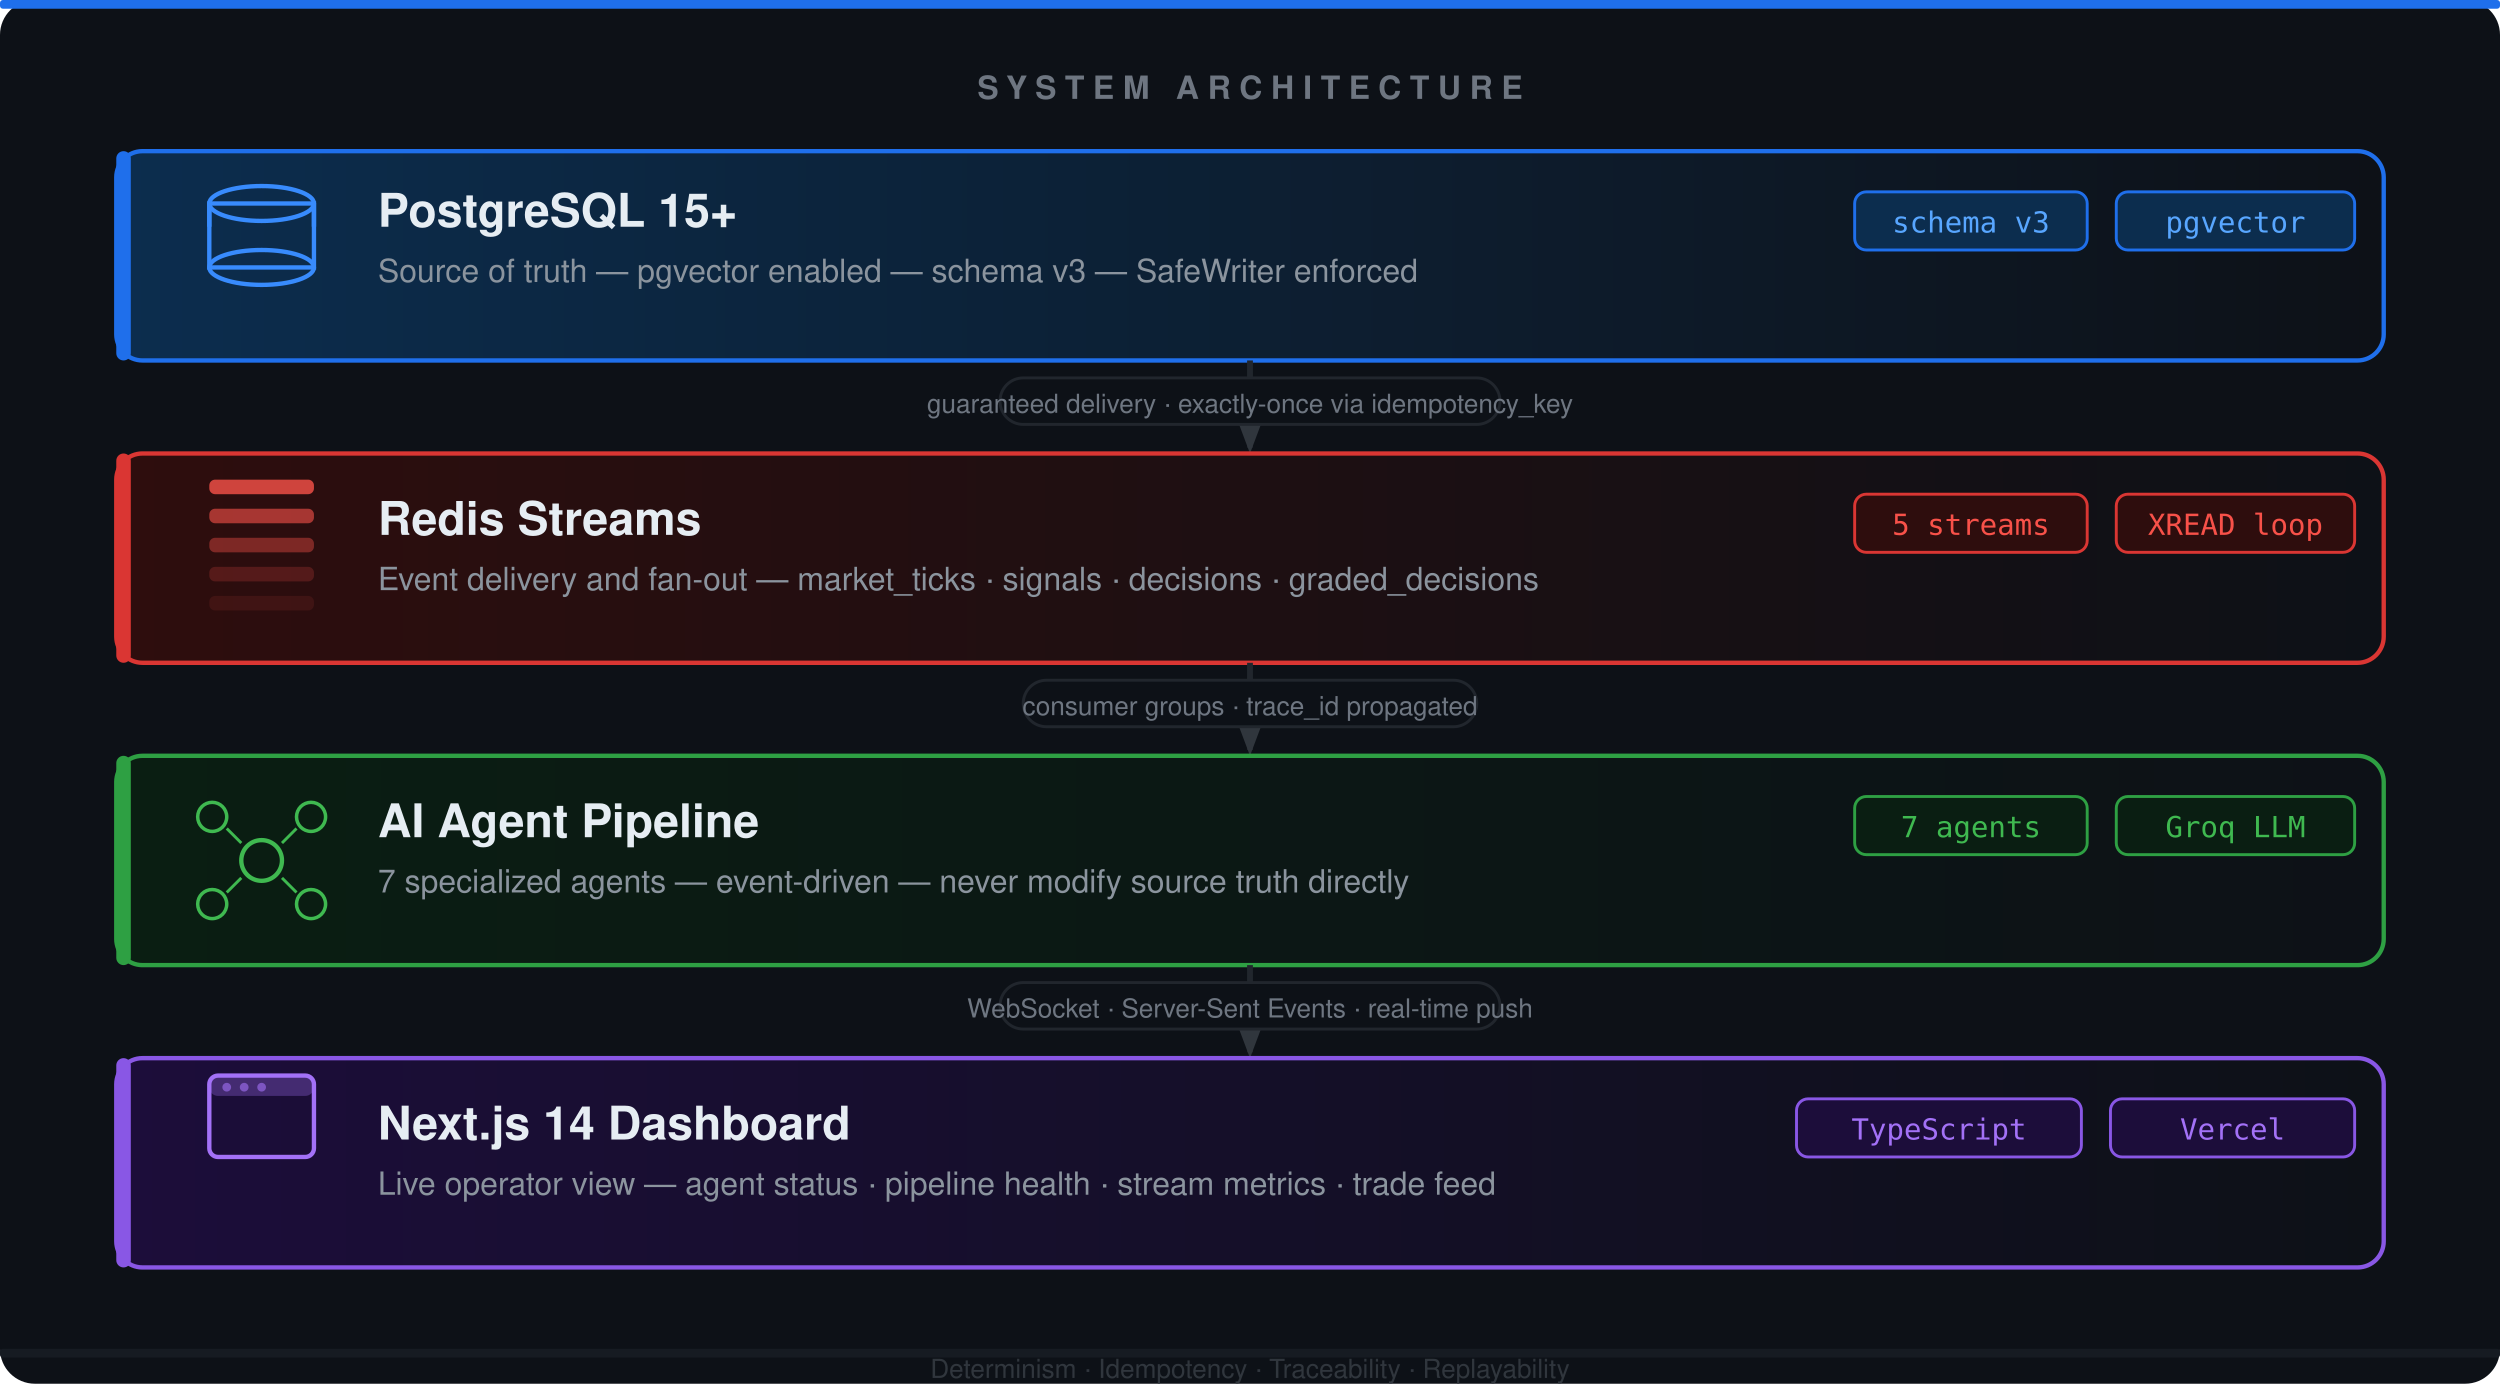
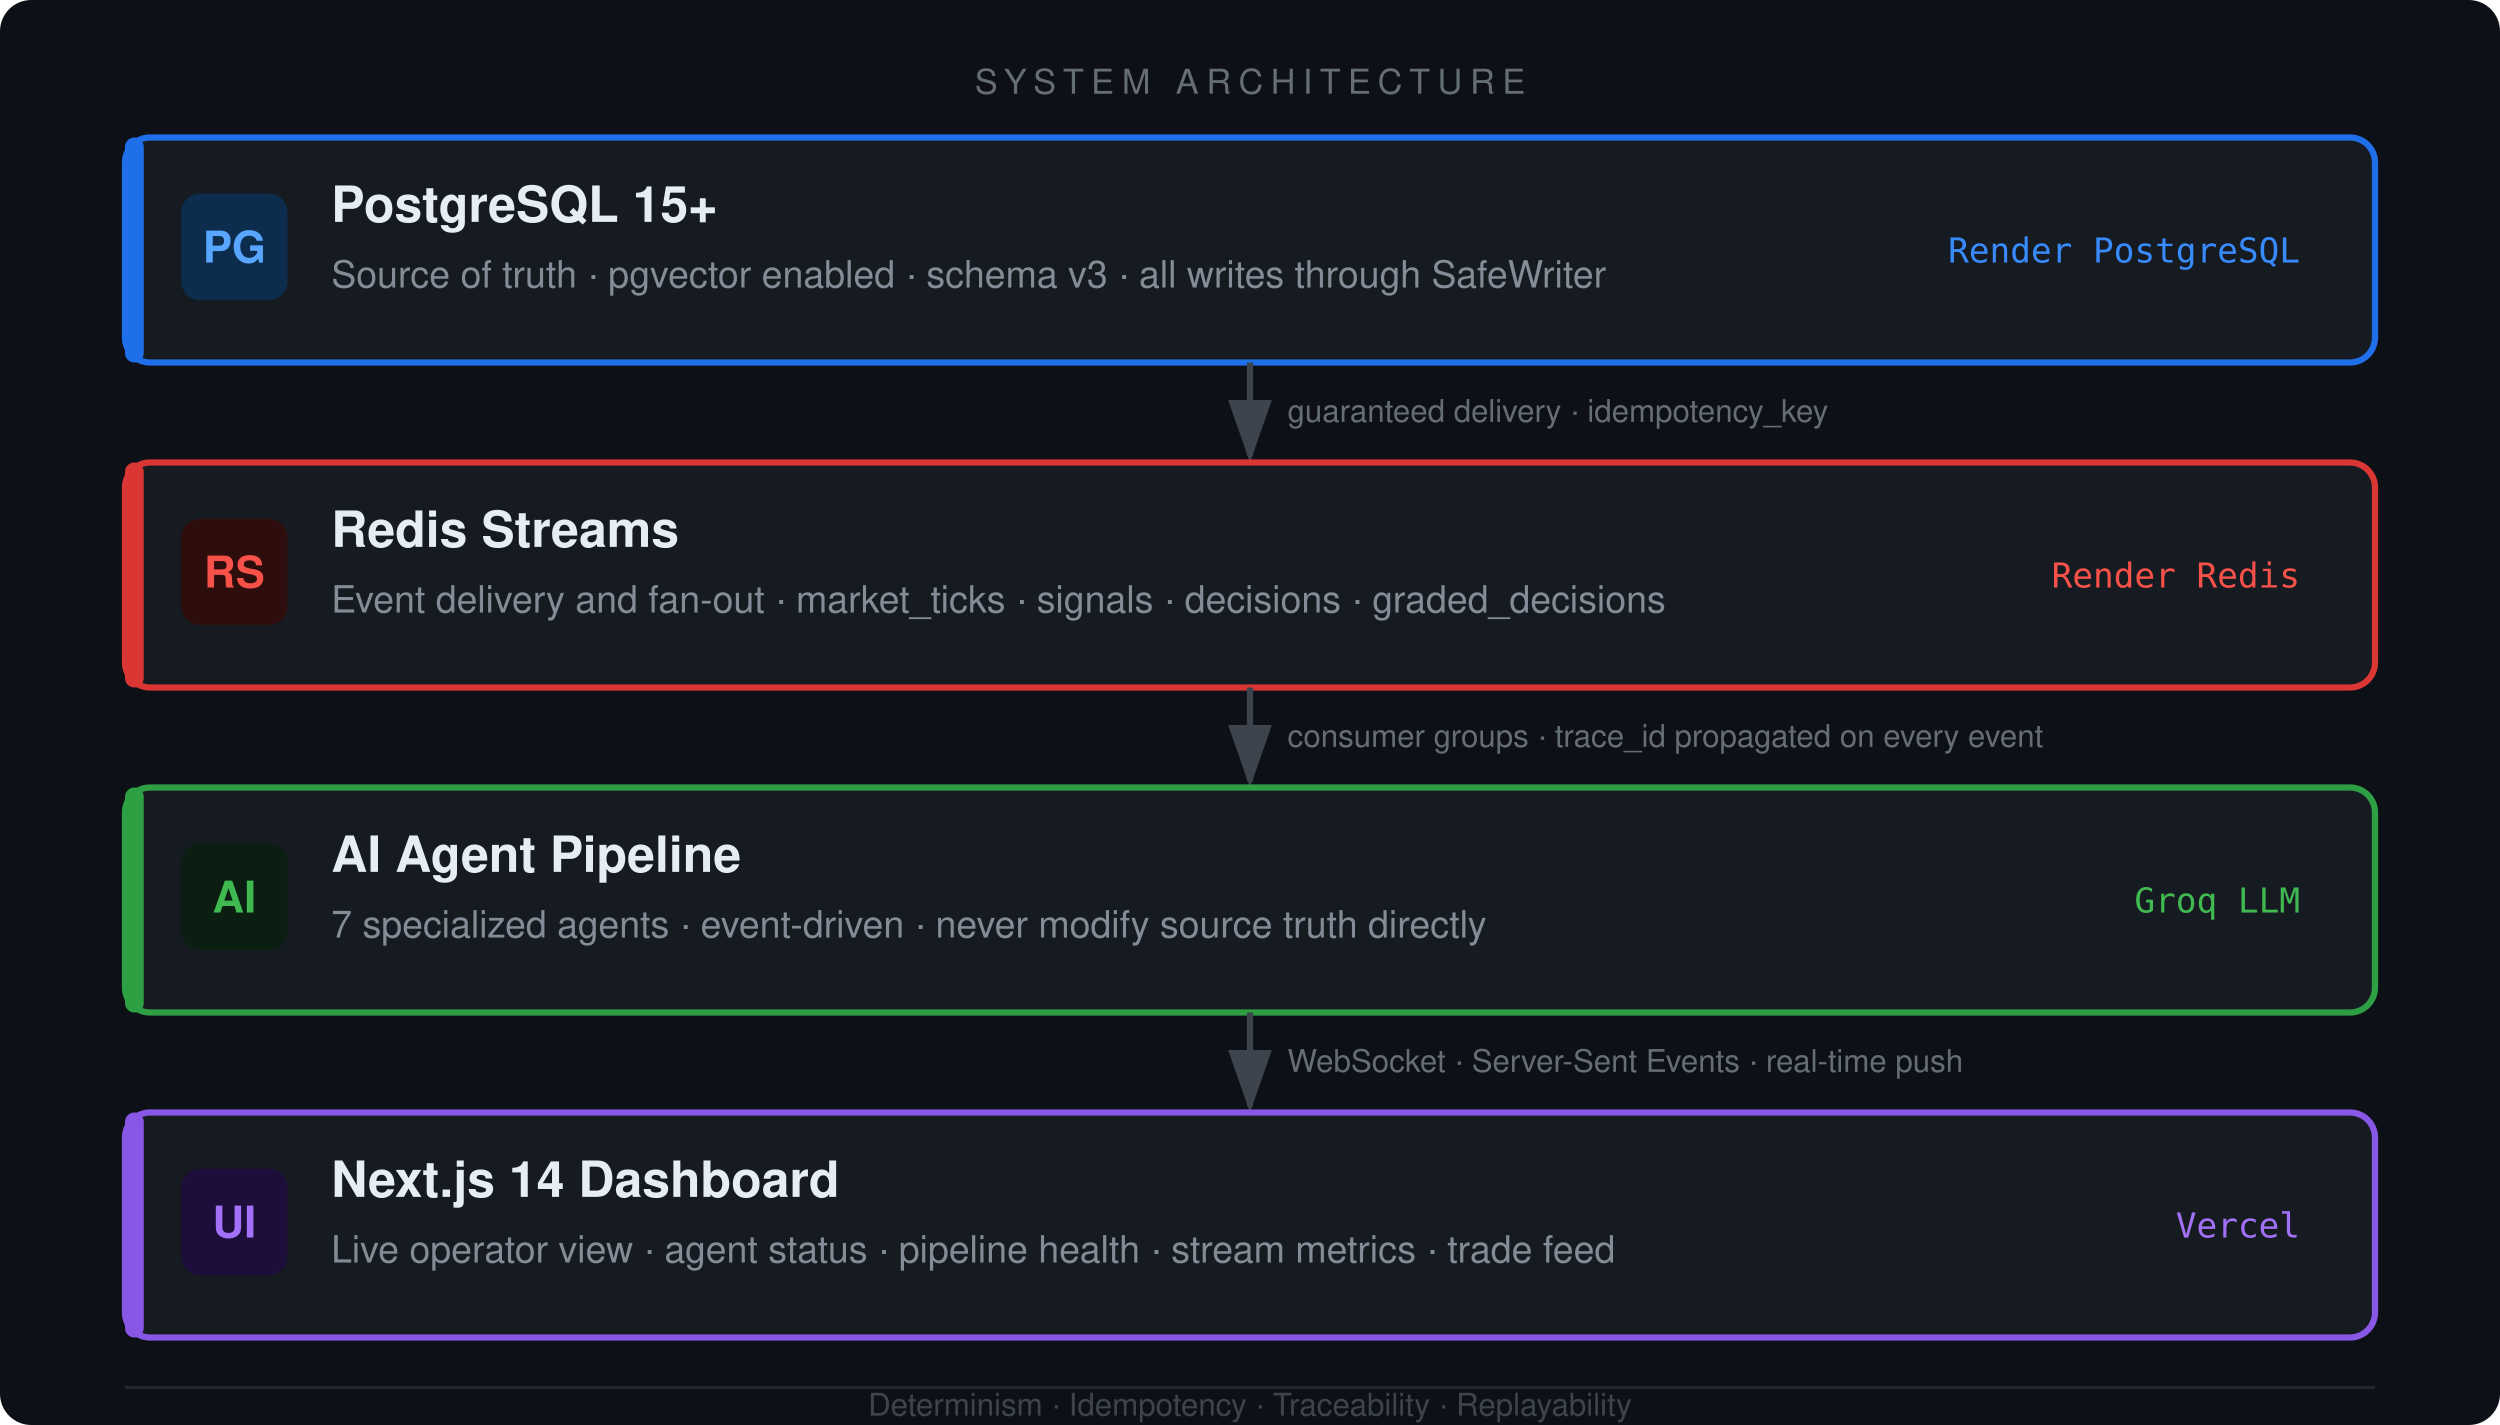
- <svg xmlns="http://www.w3.org/2000/svg" viewBox="0 0 860 476" width="860" height="476">
+ <svg xmlns="http://www.w3.org/2000/svg" viewBox="0 0 800 456" width="800" height="456">
  <defs>
-     <marker id="arr" markerWidth="8" markerHeight="6" refX="7" refY="3" orient="auto">
-       <polygon points="0 0, 8 3, 0 6" fill="#30363d" />
+     <marker id="a" markerWidth="10" markerHeight="7" refX="9" refY="3.5" orient="auto">
+       <polygon points="0 0,10 3.5,0 7" fill="#3d444d" />
    </marker>
-     <linearGradient id="pg-grad" x1="0" y1="0" x2="1" y2="0">
-       <stop offset="0%" stop-color="#0c2d4e" />
-       <stop offset="100%" stop-color="#0d1117" />
-     </linearGradient>
-     <linearGradient id="rd-grad" x1="0" y1="0" x2="1" y2="0">
-       <stop offset="0%" stop-color="#2e0d0d" />
-       <stop offset="100%" stop-color="#0d1117" />
-     </linearGradient>
-     <linearGradient id="ag-grad" x1="0" y1="0" x2="1" y2="0">
-       <stop offset="0%" stop-color="#0a1e12" />
-       <stop offset="100%" stop-color="#0d1117" />
-     </linearGradient>
-     <linearGradient id="db-grad" x1="0" y1="0" x2="1" y2="0">
-       <stop offset="0%" stop-color="#1c0d3a" />
-       <stop offset="100%" stop-color="#0d1117" />
-     </linearGradient>
  </defs>
-   <rect width="860" height="476" fill="#0d1117" rx="12" />
-   <rect x="0" y="0" width="860" height="3" rx="1" fill="#1f6feb" />
-   <text x="430" y="34" text-anchor="middle" font-family="-apple-system, BlinkMacSystemFont, 'Segoe UI', Helvetica, Arial, sans-serif" font-size="11" font-weight="600" fill="#6e7681" letter-spacing="3">
-     SYSTEM  ARCHITECTURE
+   <rect width="800" height="456" fill="#0d1117" rx="10" />
+   <text x="400" y="30" text-anchor="middle" font-family="-apple-system,BlinkMacSystemFont,'Segoe UI',Helvetica,Arial,sans-serif" font-size="11" font-weight="500" fill="#656d76" letter-spacing="2.5">
+     SYSTEM ARCHITECTURE
  </text>
-   <rect x="40" y="52" width="780" height="72" rx="9" fill="url(#pg-grad)" stroke="#1f6feb" stroke-width="1.5" />
-   <rect x="40" y="52" width="5" height="72" rx="2.5" fill="#1f6feb" />
-   <ellipse cx="90" cy="70" rx="18" ry="6" fill="none" stroke="#388bfd" stroke-width="1.5" />
-   <rect x="72" y="70" width="36" height="22" fill="none" stroke="#388bfd" stroke-width="1.5" />
-   <ellipse cx="90" cy="92" rx="18" ry="6" fill="none" stroke="#388bfd" stroke-width="1.5" />
-   <line x1="72" y1="78" x2="72" y2="70" stroke="#388bfd" stroke-width="1.5" />
-   <line x1="108" y1="78" x2="108" y2="70" stroke="#388bfd" stroke-width="1.5" />
-   <text x="130" y="78" font-family="-apple-system, BlinkMacSystemFont, 'Segoe UI', Helvetica, Arial, sans-serif" font-size="16" font-weight="700" fill="#e6edf3">PostgreSQL 15+</text>
-   <text x="130" y="97" font-family="-apple-system, BlinkMacSystemFont, 'Segoe UI', Helvetica, Arial, sans-serif" font-size="11" fill="#8b949e">
-     Source of truth — pgvector enabled — schema v3 — SafeWriter enforced
+   <rect x="40" y="44" width="720" height="72" rx="8" fill="#161b22" stroke="#1f6feb" stroke-width="2" />
+   <rect x="40" y="44" width="6" height="72" rx="3" fill="#1f6feb" />
+   <rect x="58" y="62" width="34" height="34" rx="6" fill="#0c2d4e" />
+   <text x="75" y="84" text-anchor="middle" font-family="-apple-system,BlinkMacSystemFont,'Segoe UI',Helvetica,Arial,sans-serif" font-size="14" font-weight="700" fill="#58a6ff">PG</text>
+   <text x="106" y="71" font-family="-apple-system,BlinkMacSystemFont,'Segoe UI',Helvetica,Arial,sans-serif" font-size="16" font-weight="700" fill="#e6edf3">PostgreSQL 15+</text>
+   <text x="106" y="92" font-family="-apple-system,BlinkMacSystemFont,'Segoe UI',Helvetica,Arial,sans-serif" font-size="12" fill="#848d97">
+     Source of truth  ·  pgvector enabled  ·  schema v3  ·  all writes through SafeWriter
  </text>
-   <rect x="638" y="66" width="80" height="20" rx="4" fill="#0c2d4e" stroke="#1f6feb" stroke-width="1" />
-   <text x="678" y="80" font-family="ui-monospace, SFMono-Regular, Consolas, monospace" font-size="10" fill="#58a6ff" text-anchor="middle">schema v3</text>
-   <rect x="728" y="66" width="82" height="20" rx="4" fill="#0c2d4e" stroke="#1f6feb" stroke-width="1" />
-   <text x="769" y="80" font-family="ui-monospace, SFMono-Regular, Consolas, monospace" font-size="10" fill="#58a6ff" text-anchor="middle">pgvector</text>
-   <line x1="430" y1="124" x2="430" y2="154" stroke="#21262d" stroke-width="2" marker-end="url(#arr)" />
-   <rect x="344" y="130" width="172" height="16" rx="8" fill="#0d1117" stroke="#21262d" stroke-width="1" />
-   <text x="430" y="142" font-family="-apple-system, BlinkMacSystemFont, 'Segoe UI', Helvetica, Arial, sans-serif" font-size="9" fill="#6e7681" text-anchor="middle">
-     guaranteed delivery  ·  exactly-once via idempotency_key
+   <text x="736" y="84" text-anchor="end" font-family="ui-monospace,'SF Mono',Consolas,monospace" font-size="11" fill="#388bfd">Render PostgreSQL</text>
+   <line x1="400" y1="116" x2="400" y2="146" stroke="#3d444d" stroke-width="2" marker-end="url(#a)" />
+   <text x="412" y="135" font-family="-apple-system,BlinkMacSystemFont,'Segoe UI',Helvetica,Arial,sans-serif" font-size="10" fill="#656d76">guaranteed delivery  ·  idempotency_key</text>
+   <rect x="40" y="148" width="720" height="72" rx="8" fill="#161b22" stroke="#da3633" stroke-width="2" />
+   <rect x="40" y="148" width="6" height="72" rx="3" fill="#da3633" />
+   <rect x="58" y="166" width="34" height="34" rx="6" fill="#2e0d0d" />
+   <text x="75" y="188" text-anchor="middle" font-family="-apple-system,BlinkMacSystemFont,'Segoe UI',Helvetica,Arial,sans-serif" font-size="14" font-weight="700" fill="#f85149">RS</text>
+   <text x="106" y="175" font-family="-apple-system,BlinkMacSystemFont,'Segoe UI',Helvetica,Arial,sans-serif" font-size="16" font-weight="700" fill="#e6edf3">Redis Streams</text>
+   <text x="106" y="196" font-family="-apple-system,BlinkMacSystemFont,'Segoe UI',Helvetica,Arial,sans-serif" font-size="12" fill="#848d97">
+     Event delivery and fan-out  ·  market_ticks · signals · decisions · graded_decisions
  </text>
-   <rect x="40" y="156" width="780" height="72" rx="9" fill="url(#rd-grad)" stroke="#da3633" stroke-width="1.5" />
-   <rect x="40" y="156" width="5" height="72" rx="2.5" fill="#da3633" />
-   <rect x="72" y="165" width="36" height="5" rx="2" fill="#f85149" opacity="0.8" />
-   <rect x="72" y="175" width="36" height="5" rx="2" fill="#f85149" opacity="0.6" />
-   <rect x="72" y="185" width="36" height="5" rx="2" fill="#f85149" opacity="0.4" />
-   <rect x="72" y="195" width="36" height="5" rx="2" fill="#f85149" opacity="0.2" />
-   <rect x="72" y="205" width="36" height="5" rx="2" fill="#f85149" opacity="0.1" />
-   <text x="130" y="184" font-family="-apple-system, BlinkMacSystemFont, 'Segoe UI', Helvetica, Arial, sans-serif" font-size="16" font-weight="700" fill="#e6edf3">Redis Streams</text>
-   <text x="130" y="203" font-family="-apple-system, BlinkMacSystemFont, 'Segoe UI', Helvetica, Arial, sans-serif" font-size="11" fill="#8b949e">
-     Event delivery and fan-out — market_ticks · signals · decisions · graded_decisions
+   <text x="736" y="188" text-anchor="end" font-family="ui-monospace,'SF Mono',Consolas,monospace" font-size="11" fill="#f85149">Render Redis</text>
+   <line x1="400" y1="220" x2="400" y2="250" stroke="#3d444d" stroke-width="2" marker-end="url(#a)" />
+   <text x="412" y="239" font-family="-apple-system,BlinkMacSystemFont,'Segoe UI',Helvetica,Arial,sans-serif" font-size="10" fill="#656d76">consumer groups  ·  trace_id propagated on every event</text>
+   <rect x="40" y="252" width="720" height="72" rx="8" fill="#161b22" stroke="#2ea043" stroke-width="2" />
+   <rect x="40" y="252" width="6" height="72" rx="3" fill="#2ea043" />
+   <rect x="58" y="270" width="34" height="34" rx="6" fill="#0a1e12" />
+   <text x="75" y="292" text-anchor="middle" font-family="-apple-system,BlinkMacSystemFont,'Segoe UI',Helvetica,Arial,sans-serif" font-size="14" font-weight="700" fill="#3fb950">AI</text>
+   <text x="106" y="279" font-family="-apple-system,BlinkMacSystemFont,'Segoe UI',Helvetica,Arial,sans-serif" font-size="16" font-weight="700" fill="#e6edf3">AI Agent Pipeline</text>
+   <text x="106" y="300" font-family="-apple-system,BlinkMacSystemFont,'Segoe UI',Helvetica,Arial,sans-serif" font-size="12" fill="#848d97">
+     7 specialized agents  ·  event-driven  ·  never modify source truth directly
  </text>
-   <rect x="638" y="170" width="80" height="20" rx="4" fill="#2e0d0d" stroke="#da3633" stroke-width="1" />
-   <text x="678" y="184" font-family="ui-monospace, SFMono-Regular, Consolas, monospace" font-size="10" fill="#f85149" text-anchor="middle">5 streams</text>
-   <rect x="728" y="170" width="82" height="20" rx="4" fill="#2e0d0d" stroke="#da3633" stroke-width="1" />
-   <text x="769" y="184" font-family="ui-monospace, SFMono-Regular, Consolas, monospace" font-size="10" fill="#f85149" text-anchor="middle">XREAD loop</text>
-   <line x1="430" y1="228" x2="430" y2="258" stroke="#21262d" stroke-width="2" marker-end="url(#arr)" />
-   <rect x="352" y="234" width="156" height="16" rx="8" fill="#0d1117" stroke="#21262d" stroke-width="1" />
-   <text x="430" y="246" font-family="-apple-system, BlinkMacSystemFont, 'Segoe UI', Helvetica, Arial, sans-serif" font-size="9" fill="#6e7681" text-anchor="middle">
-     consumer groups  ·  trace_id propagated
+   <text x="736" y="292" text-anchor="end" font-family="ui-monospace,'SF Mono',Consolas,monospace" font-size="11" fill="#3fb950">Groq LLM</text>
+   <line x1="400" y1="324" x2="400" y2="354" stroke="#3d444d" stroke-width="2" marker-end="url(#a)" />
+   <text x="412" y="343" font-family="-apple-system,BlinkMacSystemFont,'Segoe UI',Helvetica,Arial,sans-serif" font-size="10" fill="#656d76">WebSocket  ·  Server-Sent Events  ·  real-time push</text>
+   <rect x="40" y="356" width="720" height="72" rx="8" fill="#161b22" stroke="#8957e5" stroke-width="2" />
+   <rect x="40" y="356" width="6" height="72" rx="3" fill="#8957e5" />
+   <rect x="58" y="374" width="34" height="34" rx="6" fill="#1c0d3a" />
+   <text x="75" y="396" text-anchor="middle" font-family="-apple-system,BlinkMacSystemFont,'Segoe UI',Helvetica,Arial,sans-serif" font-size="14" font-weight="700" fill="#a371f7">UI</text>
+   <text x="106" y="383" font-family="-apple-system,BlinkMacSystemFont,'Segoe UI',Helvetica,Arial,sans-serif" font-size="16" font-weight="700" fill="#e6edf3">Next.js 14 Dashboard</text>
+   <text x="106" y="404" font-family="-apple-system,BlinkMacSystemFont,'Segoe UI',Helvetica,Arial,sans-serif" font-size="12" fill="#848d97">
+     Live operator view  ·  agent status · pipeline health · stream metrics · trade feed
  </text>
-   <rect x="40" y="260" width="780" height="72" rx="9" fill="url(#ag-grad)" stroke="#2ea043" stroke-width="1.5" />
-   <rect x="40" y="260" width="5" height="72" rx="2.5" fill="#2ea043" />
-   <circle cx="90" cy="296" r="7" fill="none" stroke="#3fb950" stroke-width="1.5" />
-   <circle cx="73" cy="281" r="5" fill="none" stroke="#3fb950" stroke-width="1.2" />
-   <circle cx="107" cy="281" r="5" fill="none" stroke="#3fb950" stroke-width="1.2" />
-   <circle cx="73" cy="311" r="5" fill="none" stroke="#3fb950" stroke-width="1.2" />
-   <circle cx="107" cy="311" r="5" fill="none" stroke="#3fb950" stroke-width="1.2" />
-   <line x1="83" y1="290" x2="78" y2="285" stroke="#3fb950" stroke-width="1" />
-   <line x1="97" y1="290" x2="102" y2="285" stroke="#3fb950" stroke-width="1" />
-   <line x1="83" y1="302" x2="78" y2="307" stroke="#3fb950" stroke-width="1" />
-   <line x1="97" y1="302" x2="102" y2="307" stroke="#3fb950" stroke-width="1" />
-   <text x="130" y="288" font-family="-apple-system, BlinkMacSystemFont, 'Segoe UI', Helvetica, Arial, sans-serif" font-size="16" font-weight="700" fill="#e6edf3">AI Agent Pipeline</text>
-   <text x="130" y="307" font-family="-apple-system, BlinkMacSystemFont, 'Segoe UI', Helvetica, Arial, sans-serif" font-size="11" fill="#8b949e">
-     7 specialized agents — event-driven — never modify source truth directly
-   </text>
-   <rect x="638" y="274" width="80" height="20" rx="4" fill="#0a1e12" stroke="#2ea043" stroke-width="1" />
-   <text x="678" y="288" font-family="ui-monospace, SFMono-Regular, Consolas, monospace" font-size="10" fill="#3fb950" text-anchor="middle">7 agents</text>
-   <rect x="728" y="274" width="82" height="20" rx="4" fill="#0a1e12" stroke="#2ea043" stroke-width="1" />
-   <text x="769" y="288" font-family="ui-monospace, SFMono-Regular, Consolas, monospace" font-size="10" fill="#3fb950" text-anchor="middle">Groq LLM</text>
-   <line x1="430" y1="332" x2="430" y2="362" stroke="#21262d" stroke-width="2" marker-end="url(#arr)" />
-   <rect x="344" y="338" width="172" height="16" rx="8" fill="#0d1117" stroke="#21262d" stroke-width="1" />
-   <text x="430" y="350" font-family="-apple-system, BlinkMacSystemFont, 'Segoe UI', Helvetica, Arial, sans-serif" font-size="9" fill="#6e7681" text-anchor="middle">
-     WebSocket  ·  Server-Sent Events  ·  real-time push
-   </text>
-   <rect x="40" y="364" width="780" height="72" rx="9" fill="url(#db-grad)" stroke="#8957e5" stroke-width="1.5" />
-   <rect x="40" y="364" width="5" height="72" rx="2.5" fill="#8957e5" />
-   <rect x="72" y="370" width="36" height="28" rx="3" fill="none" stroke="#a371f7" stroke-width="1.5" />
-   <rect x="72" y="370" width="36" height="7" rx="3" fill="#a371f7" opacity="0.3" />
-   <circle cx="78" cy="374" r="1.5" fill="#a371f7" opacity="0.6" />
-   <circle cx="84" cy="374" r="1.5" fill="#a371f7" opacity="0.6" />
-   <circle cx="90" cy="374" r="1.5" fill="#a371f7" opacity="0.6" />
-   <text x="130" y="392" font-family="-apple-system, BlinkMacSystemFont, 'Segoe UI', Helvetica, Arial, sans-serif" font-size="16" font-weight="700" fill="#e6edf3">Next.js 14 Dashboard</text>
-   <text x="130" y="411" font-family="-apple-system, BlinkMacSystemFont, 'Segoe UI', Helvetica, Arial, sans-serif" font-size="11" fill="#8b949e">
-     Live operator view — agent status · pipeline health · stream metrics · trade feed
-   </text>
-   <rect x="618" y="378" width="98" height="20" rx="4" fill="#1c0d3a" stroke="#8957e5" stroke-width="1" />
-   <text x="667" y="392" font-family="ui-monospace, SFMono-Regular, Consolas, monospace" font-size="10" fill="#a371f7" text-anchor="middle">TypeScript</text>
-   <rect x="726" y="378" width="84" height="20" rx="4" fill="#1c0d3a" stroke="#8957e5" stroke-width="1" />
-   <text x="768" y="392" font-family="ui-monospace, SFMono-Regular, Consolas, monospace" font-size="10" fill="#a371f7" text-anchor="middle">Vercel</text>
-   <rect x="0" y="464" width="860" height="3" rx="1" fill="#161b22" />
-   <text x="430" y="474" font-family="-apple-system, BlinkMacSystemFont, 'Segoe UI', Helvetica, Arial, sans-serif" font-size="9" fill="#30363d" text-anchor="middle">
-     Determinism · Idempotency · Traceability · Replayability
+   <text x="736" y="396" text-anchor="end" font-family="ui-monospace,'SF Mono',Consolas,monospace" font-size="11" fill="#a371f7">Vercel</text>
+   <line x1="40" y1="444" x2="760" y2="444" stroke="#21262d" stroke-width="1" />
+   <text x="400" y="453" text-anchor="middle" font-family="-apple-system,BlinkMacSystemFont,'Segoe UI',Helvetica,Arial,sans-serif" font-size="10" fill="#3d444d">
+     Determinism  ·  Idempotency  ·  Traceability  ·  Replayability
  </text>
</svg>
